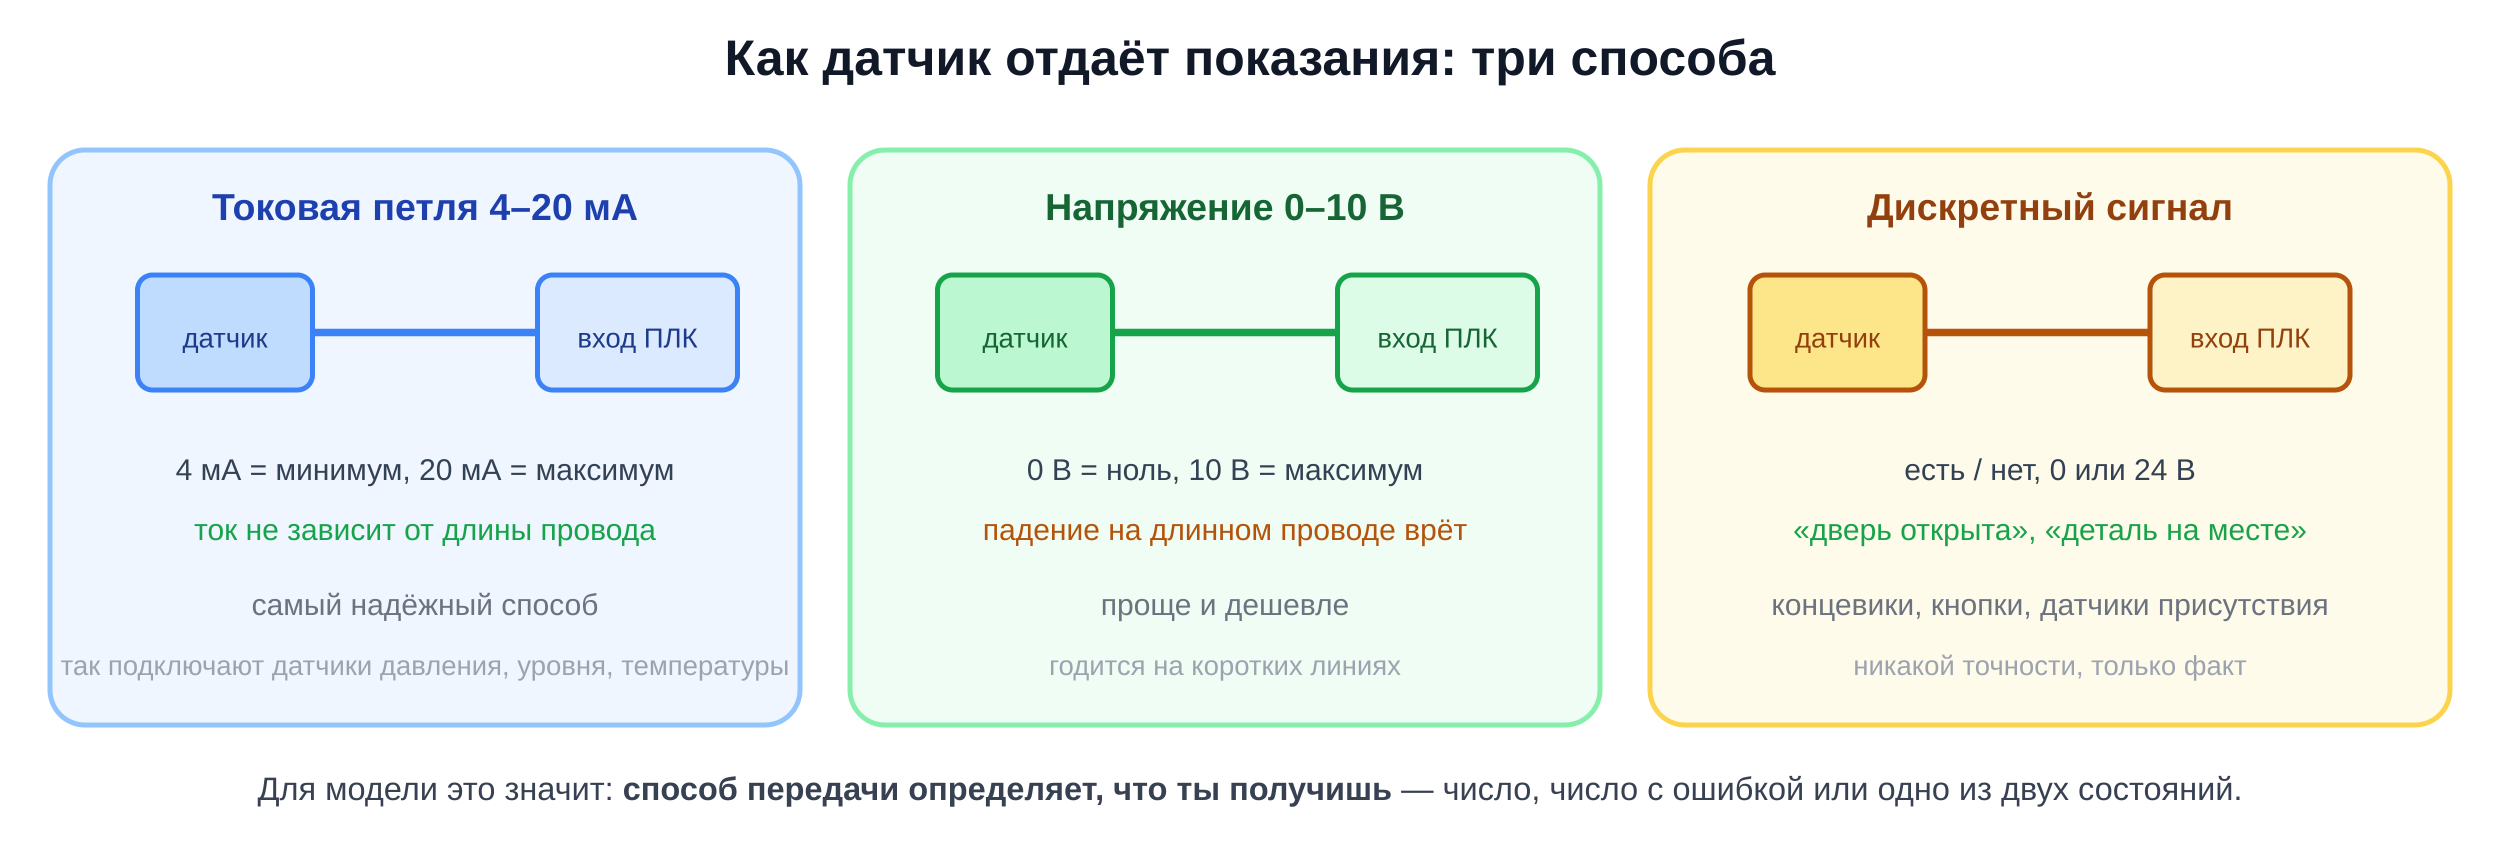
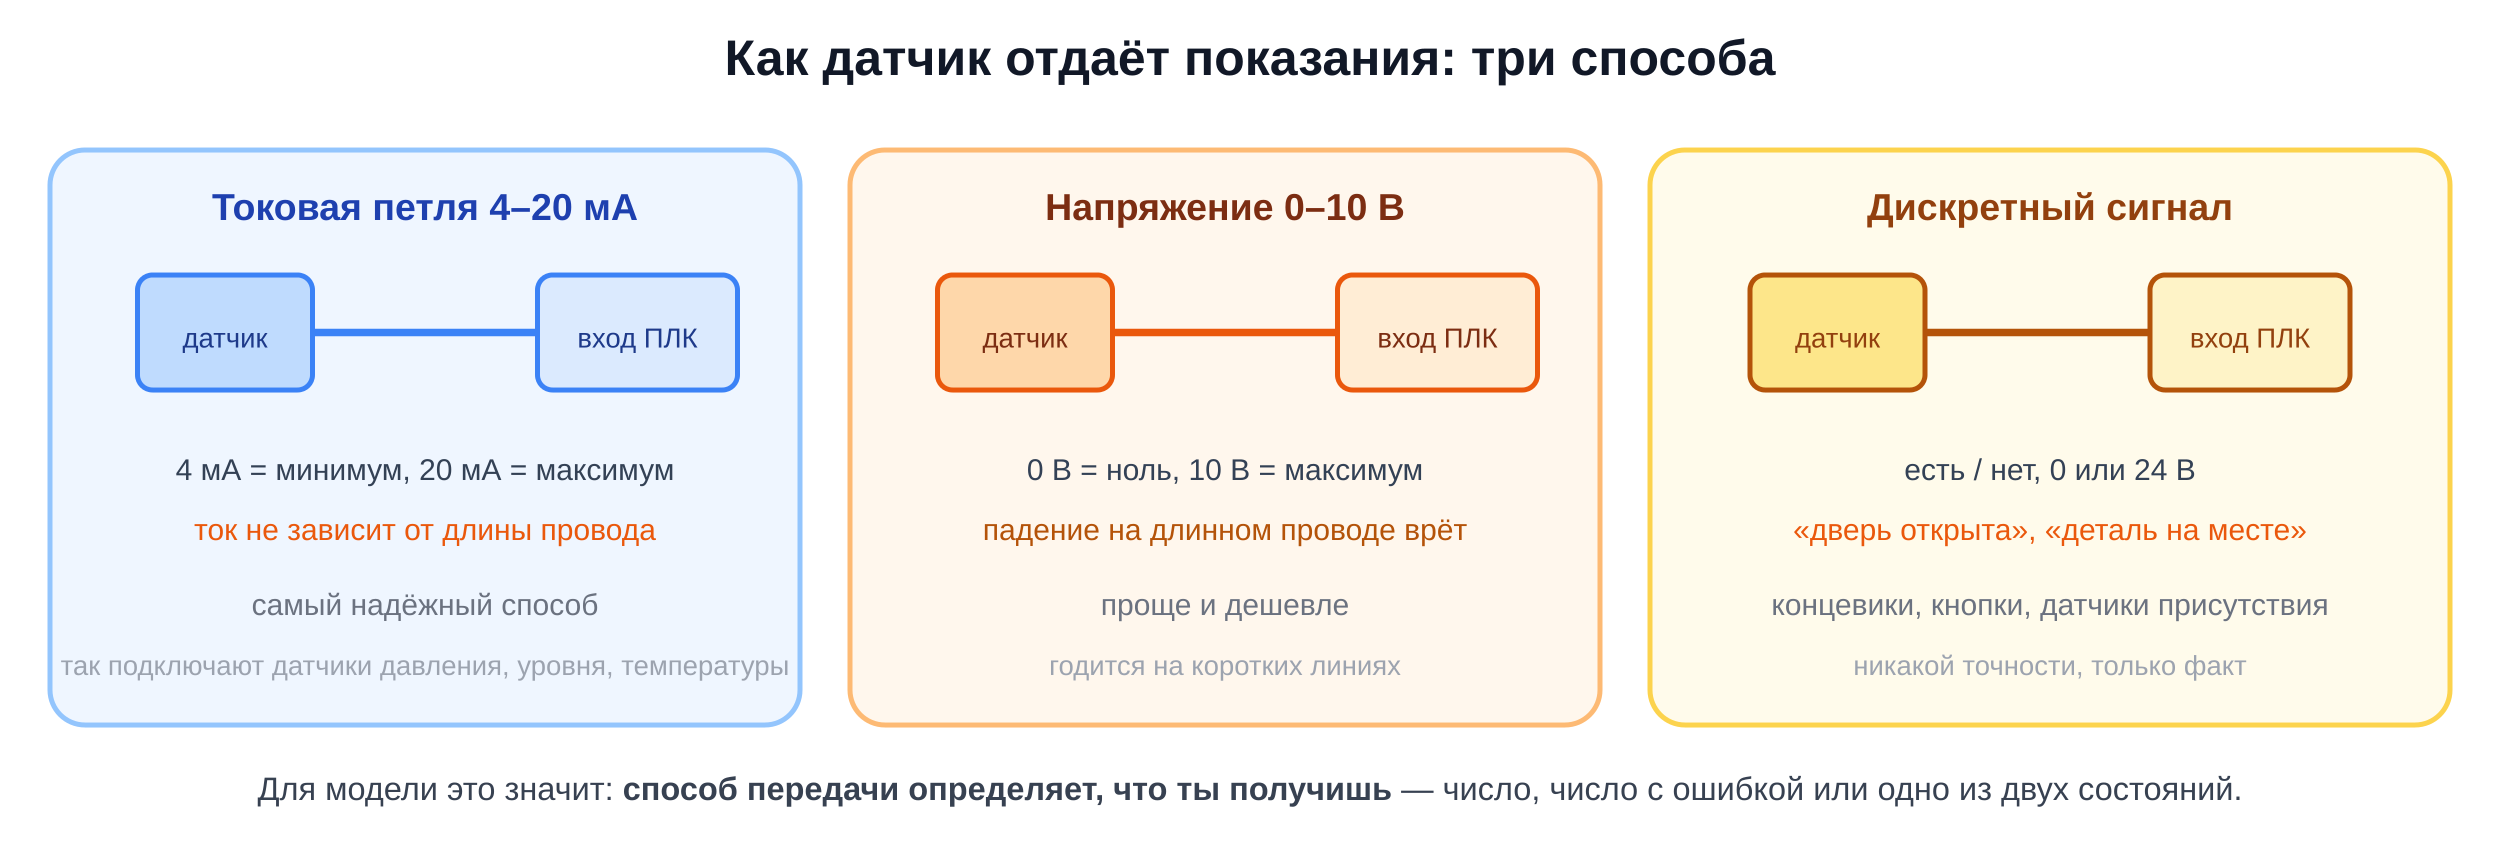
<svg xmlns="http://www.w3.org/2000/svg" width="1000" height="340" viewBox="0 0 1000 340" font-family="Arial, Helvetica, sans-serif">
  <rect width="1000" height="340" fill="#ffffff" />
  <text x="500" y="30" text-anchor="middle" font-size="20" font-weight="bold" fill="#111827">Как датчик отдаёт показания: три способа</text>
  <rect x="20" y="60" width="300" height="230" rx="14" fill="#eff6ff" stroke="#93c5fd" stroke-width="2" />
  <text x="170" y="88" text-anchor="middle" font-size="15" font-weight="bold" fill="#1e40af">Токовая петля 4–20 мА</text>
  <rect x="55" y="110" width="70" height="46" rx="6" fill="#bfdbfe" stroke="#3b82f6" stroke-width="2" />
  <text x="90" y="139" text-anchor="middle" font-size="11" fill="#1e3a8a">датчик</text>
  <line x1="125" y1="133" x2="215" y2="133" stroke="#3b82f6" stroke-width="3" />
  <rect x="215" y="110" width="80" height="46" rx="6" fill="#dbeafe" stroke="#3b82f6" stroke-width="2" />
  <text x="255" y="139" text-anchor="middle" font-size="11" fill="#1e3a8a">вход ПЛК</text>
  <text x="170" y="192" text-anchor="middle" font-size="12" fill="#334155">4 мА = минимум, 20 мА = максимум</text>
-   <text x="170" y="216" text-anchor="middle" font-size="12" fill="#16A34A">ток не зависит от длины провода</text>
+   <text x="170" y="216" text-anchor="middle" font-size="12" fill="#EA580C">ток не зависит от длины провода</text>
  <text x="170" y="246" text-anchor="middle" font-size="12" fill="#6b7280">самый надёжный способ</text>
  <text x="170" y="270" text-anchor="middle" font-size="11" fill="#9ca3af">так подключают датчики давления, уровня, температуры</text>
-   <rect x="340" y="60" width="300" height="230" rx="14" fill="#f0fdf4" stroke="#86efac" stroke-width="2" />
-   <text x="490" y="88" text-anchor="middle" font-size="15" font-weight="bold" fill="#166534">Напряжение 0–10 В</text>
-   <rect x="375" y="110" width="70" height="46" rx="6" fill="#bbf7d0" stroke="#16A34A" stroke-width="2" />
-   <text x="410" y="139" text-anchor="middle" font-size="11" fill="#166534">датчик</text>
-   <line x1="445" y1="133" x2="535" y2="133" stroke="#16A34A" stroke-width="3" />
-   <rect x="535" y="110" width="80" height="46" rx="6" fill="#dcfce7" stroke="#16A34A" stroke-width="2" />
-   <text x="575" y="139" text-anchor="middle" font-size="11" fill="#166534">вход ПЛК</text>
+   <rect x="340" y="60" width="300" height="230" rx="14" fill="#fff7ed" stroke="#fdba74" stroke-width="2" />
+   <text x="490" y="88" text-anchor="middle" font-size="15" font-weight="bold" fill="#7c2d12">Напряжение 0–10 В</text>
+   <rect x="375" y="110" width="70" height="46" rx="6" fill="#fed7aa" stroke="#EA580C" stroke-width="2" />
+   <text x="410" y="139" text-anchor="middle" font-size="11" fill="#7c2d12">датчик</text>
+   <line x1="445" y1="133" x2="535" y2="133" stroke="#EA580C" stroke-width="3" />
+   <rect x="535" y="110" width="80" height="46" rx="6" fill="#ffedd5" stroke="#EA580C" stroke-width="2" />
+   <text x="575" y="139" text-anchor="middle" font-size="11" fill="#7c2d12">вход ПЛК</text>
  <text x="490" y="192" text-anchor="middle" font-size="12" fill="#334155">0 В = ноль, 10 В = максимум</text>
  <text x="490" y="216" text-anchor="middle" font-size="12" fill="#b45309">падение на длинном проводе врёт</text>
  <text x="490" y="246" text-anchor="middle" font-size="12" fill="#6b7280">проще и дешевле</text>
  <text x="490" y="270" text-anchor="middle" font-size="11" fill="#9ca3af">годится на коротких линиях</text>
  <rect x="660" y="60" width="320" height="230" rx="14" fill="#fffbeb" stroke="#fcd34d" stroke-width="2" />
  <text x="820" y="88" text-anchor="middle" font-size="15" font-weight="bold" fill="#92400e">Дискретный сигнал</text>
  <rect x="700" y="110" width="70" height="46" rx="6" fill="#fde68a" stroke="#b45309" stroke-width="2" />
  <text x="735" y="139" text-anchor="middle" font-size="11" fill="#92400e">датчик</text>
  <line x1="770" y1="133" x2="860" y2="133" stroke="#b45309" stroke-width="3" />
  <rect x="860" y="110" width="80" height="46" rx="6" fill="#fef3c7" stroke="#b45309" stroke-width="2" />
  <text x="900" y="139" text-anchor="middle" font-size="11" fill="#92400e">вход ПЛК</text>
  <text x="820" y="192" text-anchor="middle" font-size="12" fill="#334155">есть / нет, 0 или 24 В</text>
-   <text x="820" y="216" text-anchor="middle" font-size="12" fill="#16A34A">«дверь открыта», «деталь на месте»</text>
+   <text x="820" y="216" text-anchor="middle" font-size="12" fill="#EA580C">«дверь открыта», «деталь на месте»</text>
  <text x="820" y="246" text-anchor="middle" font-size="12" fill="#6b7280">концевики, кнопки, датчики присутствия</text>
  <text x="820" y="270" text-anchor="middle" font-size="11" fill="#9ca3af">никакой точности, только факт</text>
  <text x="500" y="320" text-anchor="middle" font-size="13" fill="#374151">Для модели это значит: <tspan font-weight="bold">способ передачи определяет, что ты получишь</tspan> — число, число с ошибкой или одно из двух состояний.</text>
</svg>
